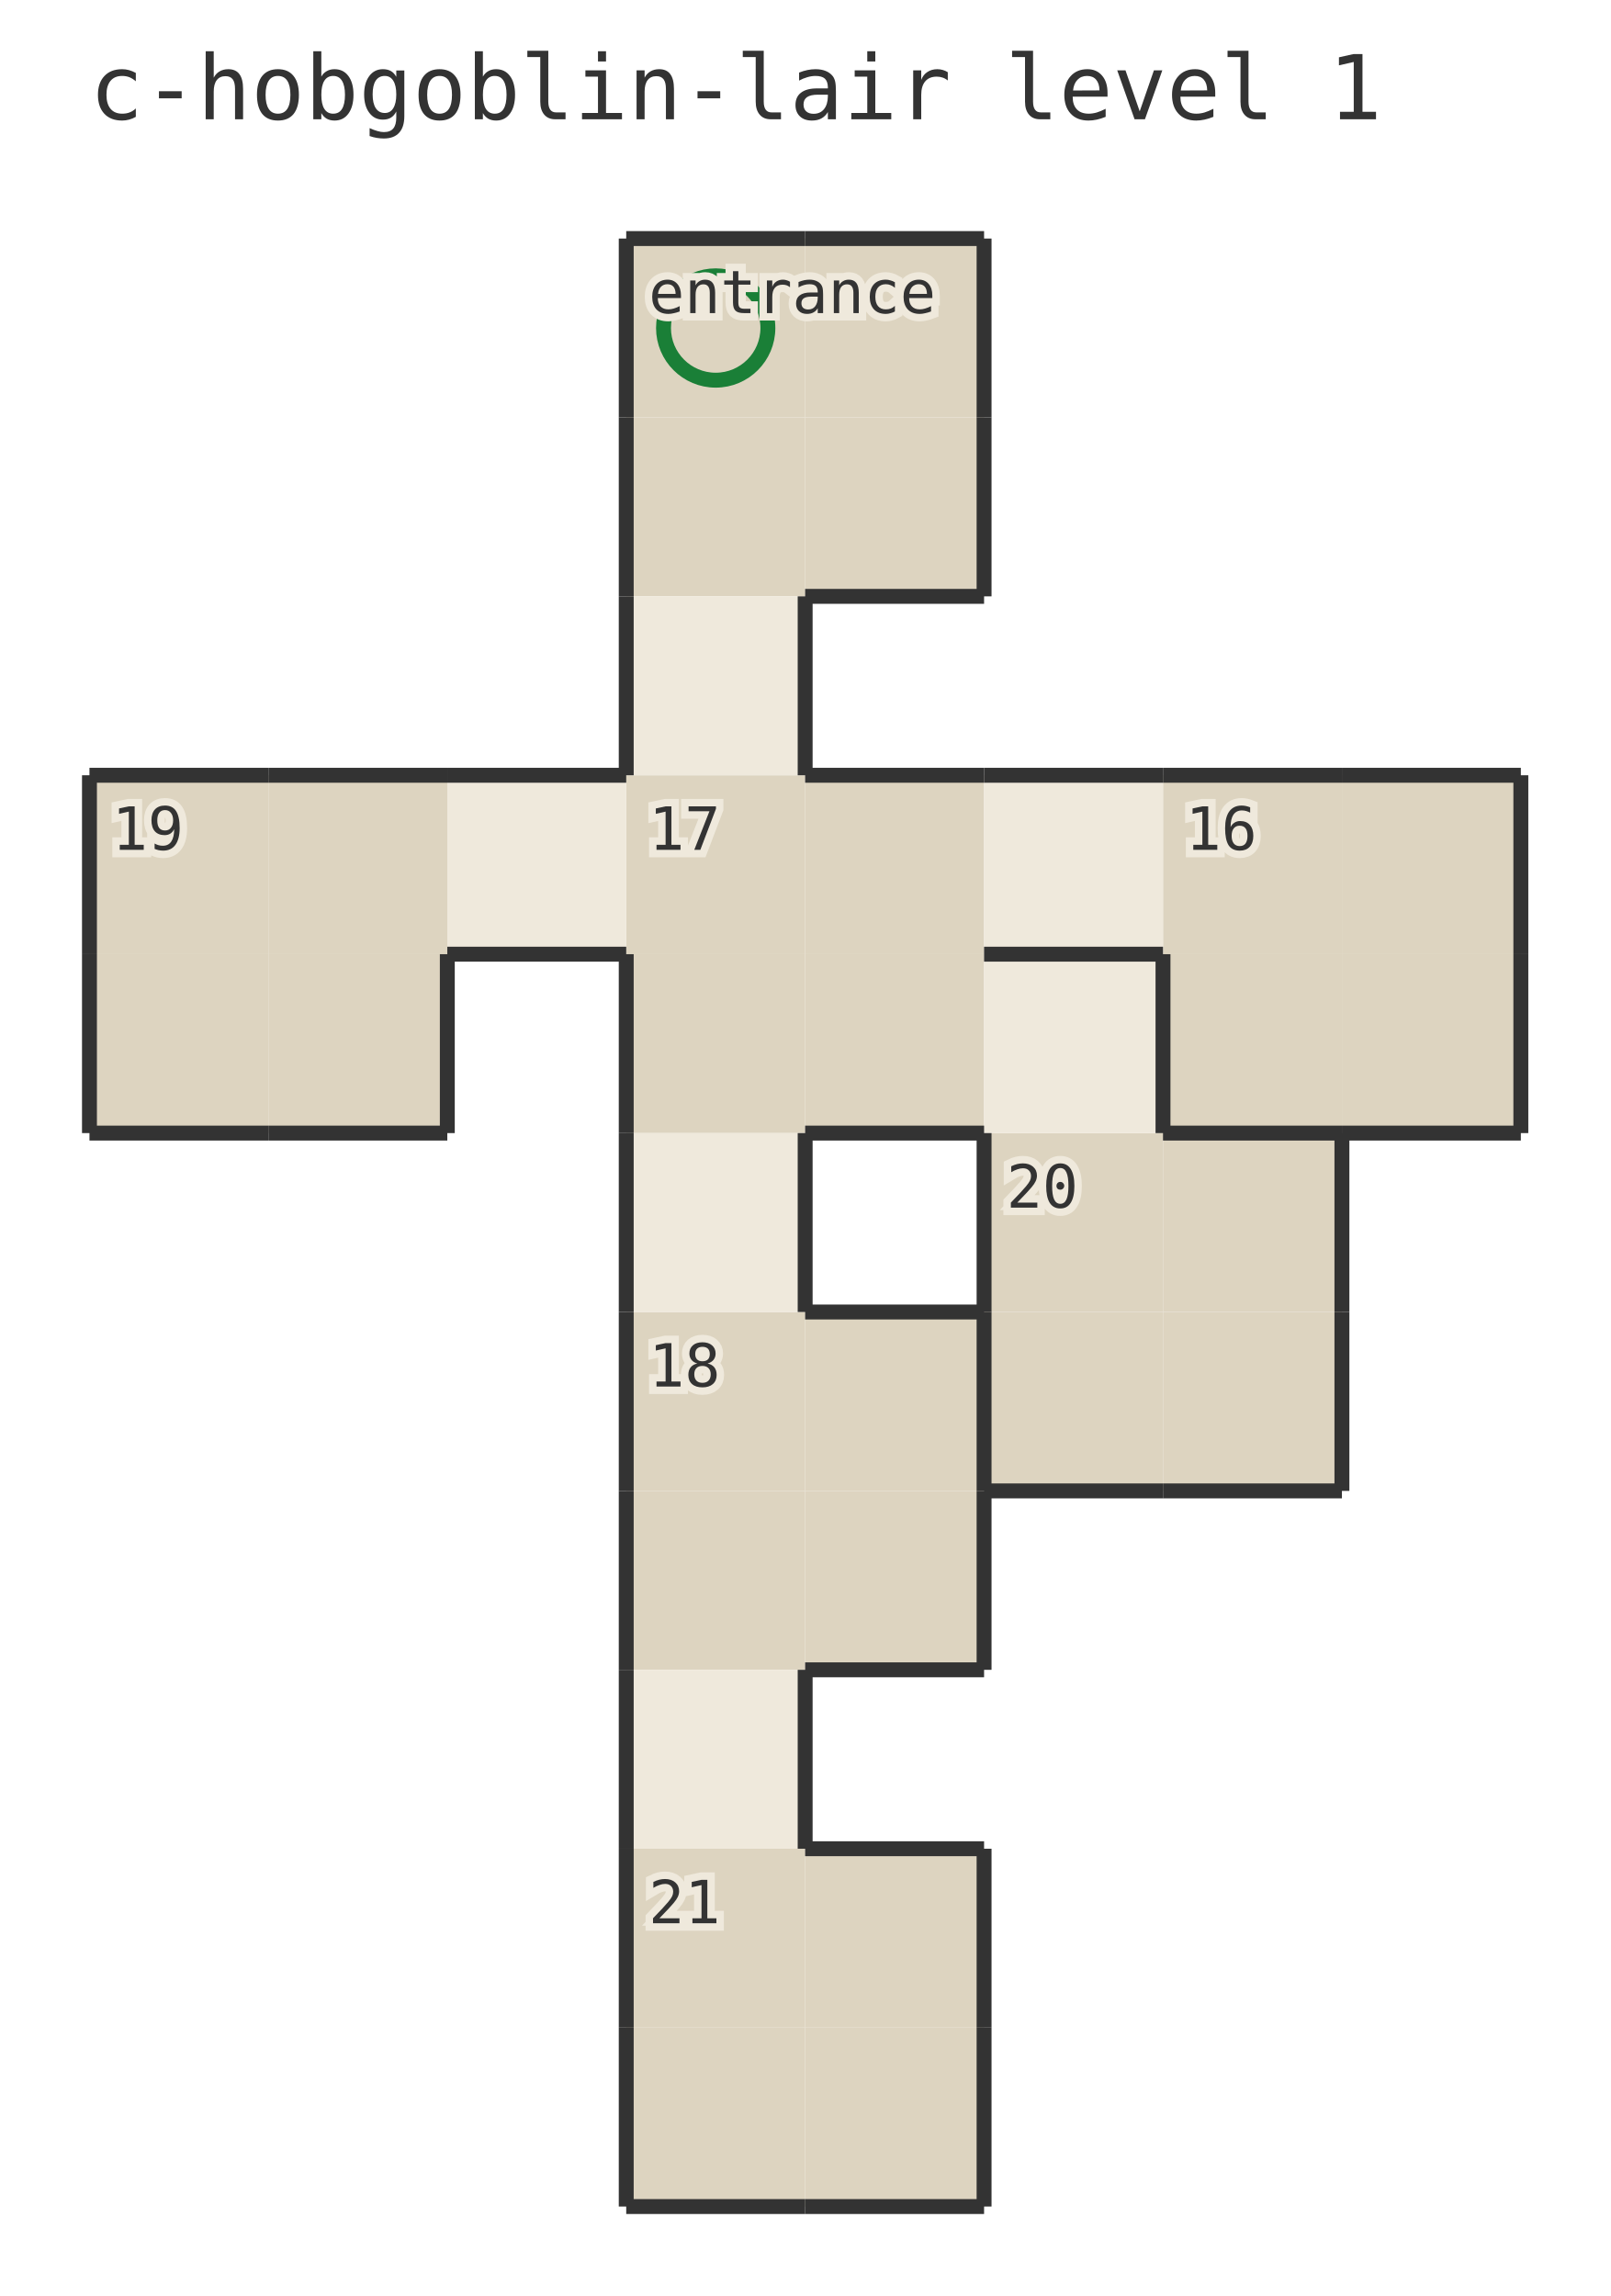
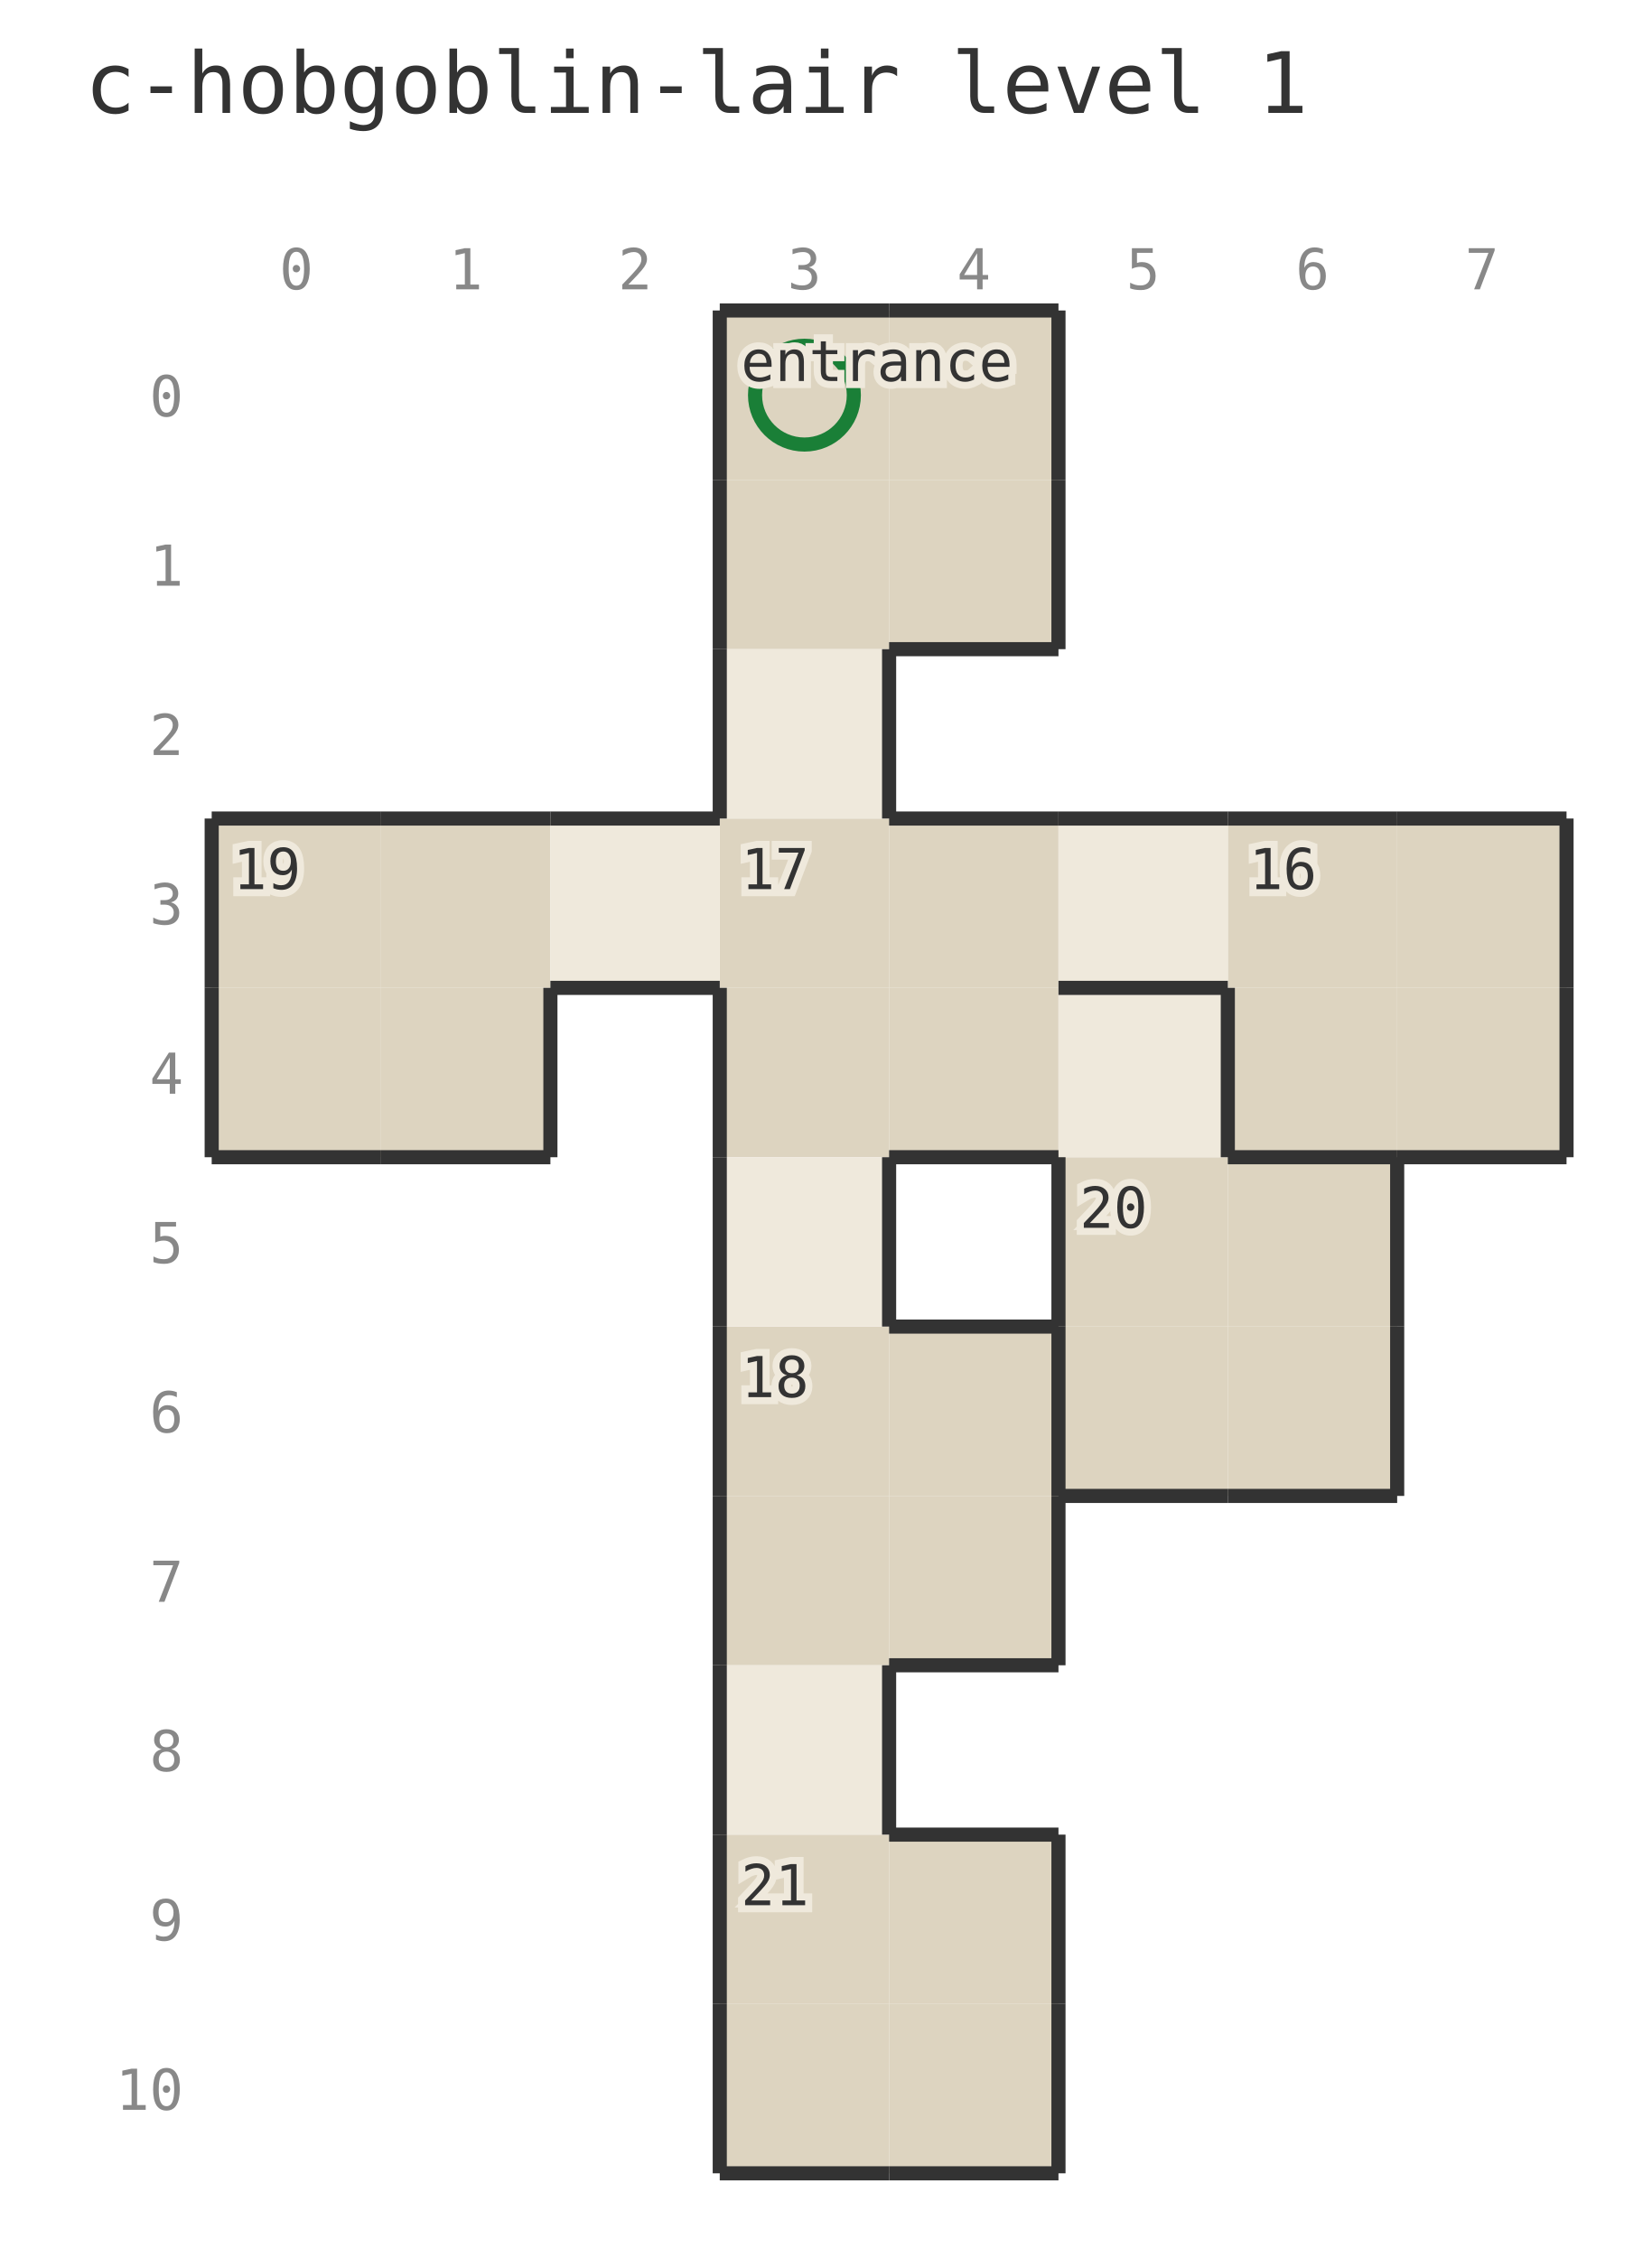
- <svg xmlns="http://www.w3.org/2000/svg" width="216" height="308" viewBox="0 0 216 308">
+ <svg xmlns="http://www.w3.org/2000/svg" width="234" height="320" viewBox="0 0 234 320">
  <text x="12" y="16" font-family="monospace" font-size="12" fill="#333333">c-hobgoblin-lair level 1</text>
-   <rect x="84" y="32" width="24" height="24" fill="#ddd4c0" />
-   <rect x="108" y="32" width="24" height="24" fill="#ddd4c0" />
-   <rect x="84" y="56" width="24" height="24" fill="#ddd4c0" />
-   <rect x="108" y="56" width="24" height="24" fill="#ddd4c0" />
-   <rect x="156" y="104" width="24" height="24" fill="#ddd4c0" />
-   <rect x="180" y="104" width="24" height="24" fill="#ddd4c0" />
-   <rect x="156" y="128" width="24" height="24" fill="#ddd4c0" />
-   <rect x="180" y="128" width="24" height="24" fill="#ddd4c0" />
-   <rect x="84" y="104" width="24" height="24" fill="#ddd4c0" />
-   <rect x="108" y="104" width="24" height="24" fill="#ddd4c0" />
-   <rect x="84" y="128" width="24" height="24" fill="#ddd4c0" />
-   <rect x="108" y="128" width="24" height="24" fill="#ddd4c0" />
-   <rect x="84" y="176" width="24" height="24" fill="#ddd4c0" />
-   <rect x="108" y="176" width="24" height="24" fill="#ddd4c0" />
-   <rect x="84" y="200" width="24" height="24" fill="#ddd4c0" />
-   <rect x="108" y="200" width="24" height="24" fill="#ddd4c0" />
-   <rect x="12" y="104" width="24" height="24" fill="#ddd4c0" />
-   <rect x="36" y="104" width="24" height="24" fill="#ddd4c0" />
-   <rect x="12" y="128" width="24" height="24" fill="#ddd4c0" />
-   <rect x="36" y="128" width="24" height="24" fill="#ddd4c0" />
-   <rect x="132" y="152" width="24" height="24" fill="#ddd4c0" />
-   <rect x="156" y="152" width="24" height="24" fill="#ddd4c0" />
-   <rect x="132" y="176" width="24" height="24" fill="#ddd4c0" />
-   <rect x="156" y="176" width="24" height="24" fill="#ddd4c0" />
-   <rect x="84" y="248" width="24" height="24" fill="#ddd4c0" />
-   <rect x="108" y="248" width="24" height="24" fill="#ddd4c0" />
-   <rect x="84" y="272" width="24" height="24" fill="#ddd4c0" />
-   <rect x="108" y="272" width="24" height="24" fill="#ddd4c0" />
-   <rect x="84" y="80" width="24" height="24" fill="#efe9dc" />
-   <rect x="60" y="104" width="24" height="24" fill="#efe9dc" />
-   <rect x="132" y="104" width="24" height="24" fill="#efe9dc" />
-   <rect x="132" y="128" width="24" height="24" fill="#efe9dc" />
-   <rect x="84" y="152" width="24" height="24" fill="#efe9dc" />
-   <rect x="84" y="224" width="24" height="24" fill="#efe9dc" />
-   <line x1="12" y1="104" x2="12" y2="128" stroke="#333333" stroke-width="2" />
-   <line x1="12" y1="104" x2="36" y2="104" stroke="#333333" stroke-width="2" />
-   <line x1="12" y1="128" x2="12" y2="152" stroke="#333333" stroke-width="2" />
-   <line x1="12" y1="152" x2="36" y2="152" stroke="#333333" stroke-width="2" />
-   <line x1="36" y1="104" x2="60" y2="104" stroke="#333333" stroke-width="2" />
-   <line x1="36" y1="152" x2="60" y2="152" stroke="#333333" stroke-width="2" />
-   <line x1="60" y1="104" x2="84" y2="104" stroke="#333333" stroke-width="2" />
-   <line x1="60" y1="128" x2="60" y2="152" stroke="#333333" stroke-width="2" />
-   <line x1="60" y1="128" x2="84" y2="128" stroke="#333333" stroke-width="2" />
-   <line x1="84" y1="32" x2="84" y2="56" stroke="#333333" stroke-width="2" />
-   <line x1="84" y1="32" x2="108" y2="32" stroke="#333333" stroke-width="2" />
-   <line x1="84" y1="56" x2="84" y2="80" stroke="#333333" stroke-width="2" />
-   <line x1="84" y1="80" x2="84" y2="104" stroke="#333333" stroke-width="2" />
-   <line x1="84" y1="128" x2="84" y2="152" stroke="#333333" stroke-width="2" />
-   <line x1="84" y1="152" x2="84" y2="176" stroke="#333333" stroke-width="2" />
-   <line x1="84" y1="176" x2="84" y2="200" stroke="#333333" stroke-width="2" />
-   <line x1="84" y1="200" x2="84" y2="224" stroke="#333333" stroke-width="2" />
-   <line x1="84" y1="224" x2="84" y2="248" stroke="#333333" stroke-width="2" />
-   <line x1="84" y1="248" x2="84" y2="272" stroke="#333333" stroke-width="2" />
-   <line x1="84" y1="272" x2="84" y2="296" stroke="#333333" stroke-width="2" />
-   <line x1="84" y1="296" x2="108" y2="296" stroke="#333333" stroke-width="2" />
-   <line x1="108" y1="32" x2="132" y2="32" stroke="#333333" stroke-width="2" />
-   <line x1="108" y1="80" x2="108" y2="104" stroke="#333333" stroke-width="2" />
-   <line x1="108" y1="80" x2="132" y2="80" stroke="#333333" stroke-width="2" />
-   <line x1="108" y1="104" x2="132" y2="104" stroke="#333333" stroke-width="2" />
-   <line x1="108" y1="152" x2="108" y2="176" stroke="#333333" stroke-width="2" />
-   <line x1="108" y1="152" x2="132" y2="152" stroke="#333333" stroke-width="2" />
-   <line x1="108" y1="176" x2="132" y2="176" stroke="#333333" stroke-width="2" />
-   <line x1="108" y1="224" x2="108" y2="248" stroke="#333333" stroke-width="2" />
-   <line x1="108" y1="224" x2="132" y2="224" stroke="#333333" stroke-width="2" />
-   <line x1="108" y1="248" x2="132" y2="248" stroke="#333333" stroke-width="2" />
-   <line x1="108" y1="296" x2="132" y2="296" stroke="#333333" stroke-width="2" />
-   <line x1="132" y1="32" x2="132" y2="56" stroke="#333333" stroke-width="2" />
-   <line x1="132" y1="56" x2="132" y2="80" stroke="#333333" stroke-width="2" />
-   <line x1="132" y1="104" x2="156" y2="104" stroke="#333333" stroke-width="2" />
-   <line x1="132" y1="128" x2="156" y2="128" stroke="#333333" stroke-width="2" />
-   <line x1="132" y1="152" x2="132" y2="176" stroke="#333333" stroke-width="2" />
-   <line x1="132" y1="176" x2="132" y2="200" stroke="#333333" stroke-width="2" />
-   <line x1="132" y1="200" x2="132" y2="224" stroke="#333333" stroke-width="2" />
-   <line x1="132" y1="200" x2="156" y2="200" stroke="#333333" stroke-width="2" />
-   <line x1="132" y1="248" x2="132" y2="272" stroke="#333333" stroke-width="2" />
-   <line x1="132" y1="272" x2="132" y2="296" stroke="#333333" stroke-width="2" />
-   <line x1="156" y1="104" x2="180" y2="104" stroke="#333333" stroke-width="2" />
-   <line x1="156" y1="128" x2="156" y2="152" stroke="#333333" stroke-width="2" />
-   <line x1="156" y1="152" x2="180" y2="152" stroke="#333333" stroke-width="2" />
-   <line x1="156" y1="200" x2="180" y2="200" stroke="#333333" stroke-width="2" />
-   <line x1="180" y1="104" x2="204" y2="104" stroke="#333333" stroke-width="2" />
-   <line x1="180" y1="152" x2="180" y2="176" stroke="#333333" stroke-width="2" />
-   <line x1="180" y1="152" x2="204" y2="152" stroke="#333333" stroke-width="2" />
-   <line x1="180" y1="176" x2="180" y2="200" stroke="#333333" stroke-width="2" />
-   <line x1="204" y1="104" x2="204" y2="128" stroke="#333333" stroke-width="2" />
-   <line x1="204" y1="128" x2="204" y2="152" stroke="#333333" stroke-width="2" />
-   <circle cx="96" cy="44" r="7" fill="none" stroke="#1a7f37" stroke-width="2" />
-   <text x="87" y="42" font-family="monospace" font-size="8" paint-order="stroke" stroke="#efe9dc" stroke-width="2" fill="#333333">entrance</text>
-   <text x="159" y="114" font-family="monospace" font-size="8" paint-order="stroke" stroke="#efe9dc" stroke-width="2" fill="#333333">16</text>
-   <text x="87" y="114" font-family="monospace" font-size="8" paint-order="stroke" stroke="#efe9dc" stroke-width="2" fill="#333333">17</text>
-   <text x="87" y="186" font-family="monospace" font-size="8" paint-order="stroke" stroke="#efe9dc" stroke-width="2" fill="#333333">18</text>
-   <text x="15" y="114" font-family="monospace" font-size="8" paint-order="stroke" stroke="#efe9dc" stroke-width="2" fill="#333333">19</text>
-   <text x="135" y="162" font-family="monospace" font-size="8" paint-order="stroke" stroke="#efe9dc" stroke-width="2" fill="#333333">20</text>
-   <text x="87" y="258" font-family="monospace" font-size="8" paint-order="stroke" stroke="#efe9dc" stroke-width="2" fill="#333333">21</text>
+   <text x="42" y="41" font-family="monospace" font-size="8" text-anchor="middle" fill="#888888">0</text>
+   <text x="66" y="41" font-family="monospace" font-size="8" text-anchor="middle" fill="#888888">1</text>
+   <text x="90" y="41" font-family="monospace" font-size="8" text-anchor="middle" fill="#888888">2</text>
+   <text x="114" y="41" font-family="monospace" font-size="8" text-anchor="middle" fill="#888888">3</text>
+   <text x="138" y="41" font-family="monospace" font-size="8" text-anchor="middle" fill="#888888">4</text>
+   <text x="162" y="41" font-family="monospace" font-size="8" text-anchor="middle" fill="#888888">5</text>
+   <text x="186" y="41" font-family="monospace" font-size="8" text-anchor="middle" fill="#888888">6</text>
+   <text x="210" y="41" font-family="monospace" font-size="8" text-anchor="middle" fill="#888888">7</text>
+   <text x="26" y="59" font-family="monospace" font-size="8" text-anchor="end" fill="#888888">0</text>
+   <text x="26" y="83" font-family="monospace" font-size="8" text-anchor="end" fill="#888888">1</text>
+   <text x="26" y="107" font-family="monospace" font-size="8" text-anchor="end" fill="#888888">2</text>
+   <text x="26" y="131" font-family="monospace" font-size="8" text-anchor="end" fill="#888888">3</text>
+   <text x="26" y="155" font-family="monospace" font-size="8" text-anchor="end" fill="#888888">4</text>
+   <text x="26" y="179" font-family="monospace" font-size="8" text-anchor="end" fill="#888888">5</text>
+   <text x="26" y="203" font-family="monospace" font-size="8" text-anchor="end" fill="#888888">6</text>
+   <text x="26" y="227" font-family="monospace" font-size="8" text-anchor="end" fill="#888888">7</text>
+   <text x="26" y="251" font-family="monospace" font-size="8" text-anchor="end" fill="#888888">8</text>
+   <text x="26" y="275" font-family="monospace" font-size="8" text-anchor="end" fill="#888888">9</text>
+   <text x="26" y="299" font-family="monospace" font-size="8" text-anchor="end" fill="#888888">10</text>
+   <rect x="102" y="44" width="24" height="24" fill="#ddd4c0" />
+   <rect x="126" y="44" width="24" height="24" fill="#ddd4c0" />
+   <rect x="102" y="68" width="24" height="24" fill="#ddd4c0" />
+   <rect x="126" y="68" width="24" height="24" fill="#ddd4c0" />
+   <rect x="174" y="116" width="24" height="24" fill="#ddd4c0" />
+   <rect x="198" y="116" width="24" height="24" fill="#ddd4c0" />
+   <rect x="174" y="140" width="24" height="24" fill="#ddd4c0" />
+   <rect x="198" y="140" width="24" height="24" fill="#ddd4c0" />
+   <rect x="102" y="116" width="24" height="24" fill="#ddd4c0" />
+   <rect x="126" y="116" width="24" height="24" fill="#ddd4c0" />
+   <rect x="102" y="140" width="24" height="24" fill="#ddd4c0" />
+   <rect x="126" y="140" width="24" height="24" fill="#ddd4c0" />
+   <rect x="102" y="188" width="24" height="24" fill="#ddd4c0" />
+   <rect x="126" y="188" width="24" height="24" fill="#ddd4c0" />
+   <rect x="102" y="212" width="24" height="24" fill="#ddd4c0" />
+   <rect x="126" y="212" width="24" height="24" fill="#ddd4c0" />
+   <rect x="30" y="116" width="24" height="24" fill="#ddd4c0" />
+   <rect x="54" y="116" width="24" height="24" fill="#ddd4c0" />
+   <rect x="30" y="140" width="24" height="24" fill="#ddd4c0" />
+   <rect x="54" y="140" width="24" height="24" fill="#ddd4c0" />
+   <rect x="150" y="164" width="24" height="24" fill="#ddd4c0" />
+   <rect x="174" y="164" width="24" height="24" fill="#ddd4c0" />
+   <rect x="150" y="188" width="24" height="24" fill="#ddd4c0" />
+   <rect x="174" y="188" width="24" height="24" fill="#ddd4c0" />
+   <rect x="102" y="260" width="24" height="24" fill="#ddd4c0" />
+   <rect x="126" y="260" width="24" height="24" fill="#ddd4c0" />
+   <rect x="102" y="284" width="24" height="24" fill="#ddd4c0" />
+   <rect x="126" y="284" width="24" height="24" fill="#ddd4c0" />
+   <rect x="102" y="92" width="24" height="24" fill="#efe9dc" />
+   <rect x="78" y="116" width="24" height="24" fill="#efe9dc" />
+   <rect x="150" y="116" width="24" height="24" fill="#efe9dc" />
+   <rect x="150" y="140" width="24" height="24" fill="#efe9dc" />
+   <rect x="102" y="164" width="24" height="24" fill="#efe9dc" />
+   <rect x="102" y="236" width="24" height="24" fill="#efe9dc" />
+   <line x1="30" y1="116" x2="30" y2="140" stroke="#333333" stroke-width="2" />
+   <line x1="30" y1="116" x2="54" y2="116" stroke="#333333" stroke-width="2" />
+   <line x1="30" y1="140" x2="30" y2="164" stroke="#333333" stroke-width="2" />
+   <line x1="30" y1="164" x2="54" y2="164" stroke="#333333" stroke-width="2" />
+   <line x1="54" y1="116" x2="78" y2="116" stroke="#333333" stroke-width="2" />
+   <line x1="54" y1="164" x2="78" y2="164" stroke="#333333" stroke-width="2" />
+   <line x1="78" y1="116" x2="102" y2="116" stroke="#333333" stroke-width="2" />
+   <line x1="78" y1="140" x2="78" y2="164" stroke="#333333" stroke-width="2" />
+   <line x1="78" y1="140" x2="102" y2="140" stroke="#333333" stroke-width="2" />
+   <line x1="102" y1="44" x2="102" y2="68" stroke="#333333" stroke-width="2" />
+   <line x1="102" y1="44" x2="126" y2="44" stroke="#333333" stroke-width="2" />
+   <line x1="102" y1="68" x2="102" y2="92" stroke="#333333" stroke-width="2" />
+   <line x1="102" y1="92" x2="102" y2="116" stroke="#333333" stroke-width="2" />
+   <line x1="102" y1="140" x2="102" y2="164" stroke="#333333" stroke-width="2" />
+   <line x1="102" y1="164" x2="102" y2="188" stroke="#333333" stroke-width="2" />
+   <line x1="102" y1="188" x2="102" y2="212" stroke="#333333" stroke-width="2" />
+   <line x1="102" y1="212" x2="102" y2="236" stroke="#333333" stroke-width="2" />
+   <line x1="102" y1="236" x2="102" y2="260" stroke="#333333" stroke-width="2" />
+   <line x1="102" y1="260" x2="102" y2="284" stroke="#333333" stroke-width="2" />
+   <line x1="102" y1="284" x2="102" y2="308" stroke="#333333" stroke-width="2" />
+   <line x1="102" y1="308" x2="126" y2="308" stroke="#333333" stroke-width="2" />
+   <line x1="126" y1="44" x2="150" y2="44" stroke="#333333" stroke-width="2" />
+   <line x1="126" y1="92" x2="126" y2="116" stroke="#333333" stroke-width="2" />
+   <line x1="126" y1="92" x2="150" y2="92" stroke="#333333" stroke-width="2" />
+   <line x1="126" y1="116" x2="150" y2="116" stroke="#333333" stroke-width="2" />
+   <line x1="126" y1="164" x2="126" y2="188" stroke="#333333" stroke-width="2" />
+   <line x1="126" y1="164" x2="150" y2="164" stroke="#333333" stroke-width="2" />
+   <line x1="126" y1="188" x2="150" y2="188" stroke="#333333" stroke-width="2" />
+   <line x1="126" y1="236" x2="126" y2="260" stroke="#333333" stroke-width="2" />
+   <line x1="126" y1="236" x2="150" y2="236" stroke="#333333" stroke-width="2" />
+   <line x1="126" y1="260" x2="150" y2="260" stroke="#333333" stroke-width="2" />
+   <line x1="126" y1="308" x2="150" y2="308" stroke="#333333" stroke-width="2" />
+   <line x1="150" y1="44" x2="150" y2="68" stroke="#333333" stroke-width="2" />
+   <line x1="150" y1="68" x2="150" y2="92" stroke="#333333" stroke-width="2" />
+   <line x1="150" y1="116" x2="174" y2="116" stroke="#333333" stroke-width="2" />
+   <line x1="150" y1="140" x2="174" y2="140" stroke="#333333" stroke-width="2" />
+   <line x1="150" y1="164" x2="150" y2="188" stroke="#333333" stroke-width="2" />
+   <line x1="150" y1="188" x2="150" y2="212" stroke="#333333" stroke-width="2" />
+   <line x1="150" y1="212" x2="150" y2="236" stroke="#333333" stroke-width="2" />
+   <line x1="150" y1="212" x2="174" y2="212" stroke="#333333" stroke-width="2" />
+   <line x1="150" y1="260" x2="150" y2="284" stroke="#333333" stroke-width="2" />
+   <line x1="150" y1="284" x2="150" y2="308" stroke="#333333" stroke-width="2" />
+   <line x1="174" y1="116" x2="198" y2="116" stroke="#333333" stroke-width="2" />
+   <line x1="174" y1="140" x2="174" y2="164" stroke="#333333" stroke-width="2" />
+   <line x1="174" y1="164" x2="198" y2="164" stroke="#333333" stroke-width="2" />
+   <line x1="174" y1="212" x2="198" y2="212" stroke="#333333" stroke-width="2" />
+   <line x1="198" y1="116" x2="222" y2="116" stroke="#333333" stroke-width="2" />
+   <line x1="198" y1="164" x2="198" y2="188" stroke="#333333" stroke-width="2" />
+   <line x1="198" y1="164" x2="222" y2="164" stroke="#333333" stroke-width="2" />
+   <line x1="198" y1="188" x2="198" y2="212" stroke="#333333" stroke-width="2" />
+   <line x1="222" y1="116" x2="222" y2="140" stroke="#333333" stroke-width="2" />
+   <line x1="222" y1="140" x2="222" y2="164" stroke="#333333" stroke-width="2" />
+   <circle cx="114" cy="56" r="7" fill="none" stroke="#1a7f37" stroke-width="2" />
+   <text x="105" y="54" font-family="monospace" font-size="8" paint-order="stroke" stroke="#efe9dc" stroke-width="2" fill="#333333">entrance</text>
+   <text x="177" y="126" font-family="monospace" font-size="8" paint-order="stroke" stroke="#efe9dc" stroke-width="2" fill="#333333">16</text>
+   <text x="105" y="126" font-family="monospace" font-size="8" paint-order="stroke" stroke="#efe9dc" stroke-width="2" fill="#333333">17</text>
+   <text x="105" y="198" font-family="monospace" font-size="8" paint-order="stroke" stroke="#efe9dc" stroke-width="2" fill="#333333">18</text>
+   <text x="33" y="126" font-family="monospace" font-size="8" paint-order="stroke" stroke="#efe9dc" stroke-width="2" fill="#333333">19</text>
+   <text x="153" y="174" font-family="monospace" font-size="8" paint-order="stroke" stroke="#efe9dc" stroke-width="2" fill="#333333">20</text>
+   <text x="105" y="270" font-family="monospace" font-size="8" paint-order="stroke" stroke="#efe9dc" stroke-width="2" fill="#333333">21</text>
</svg>
